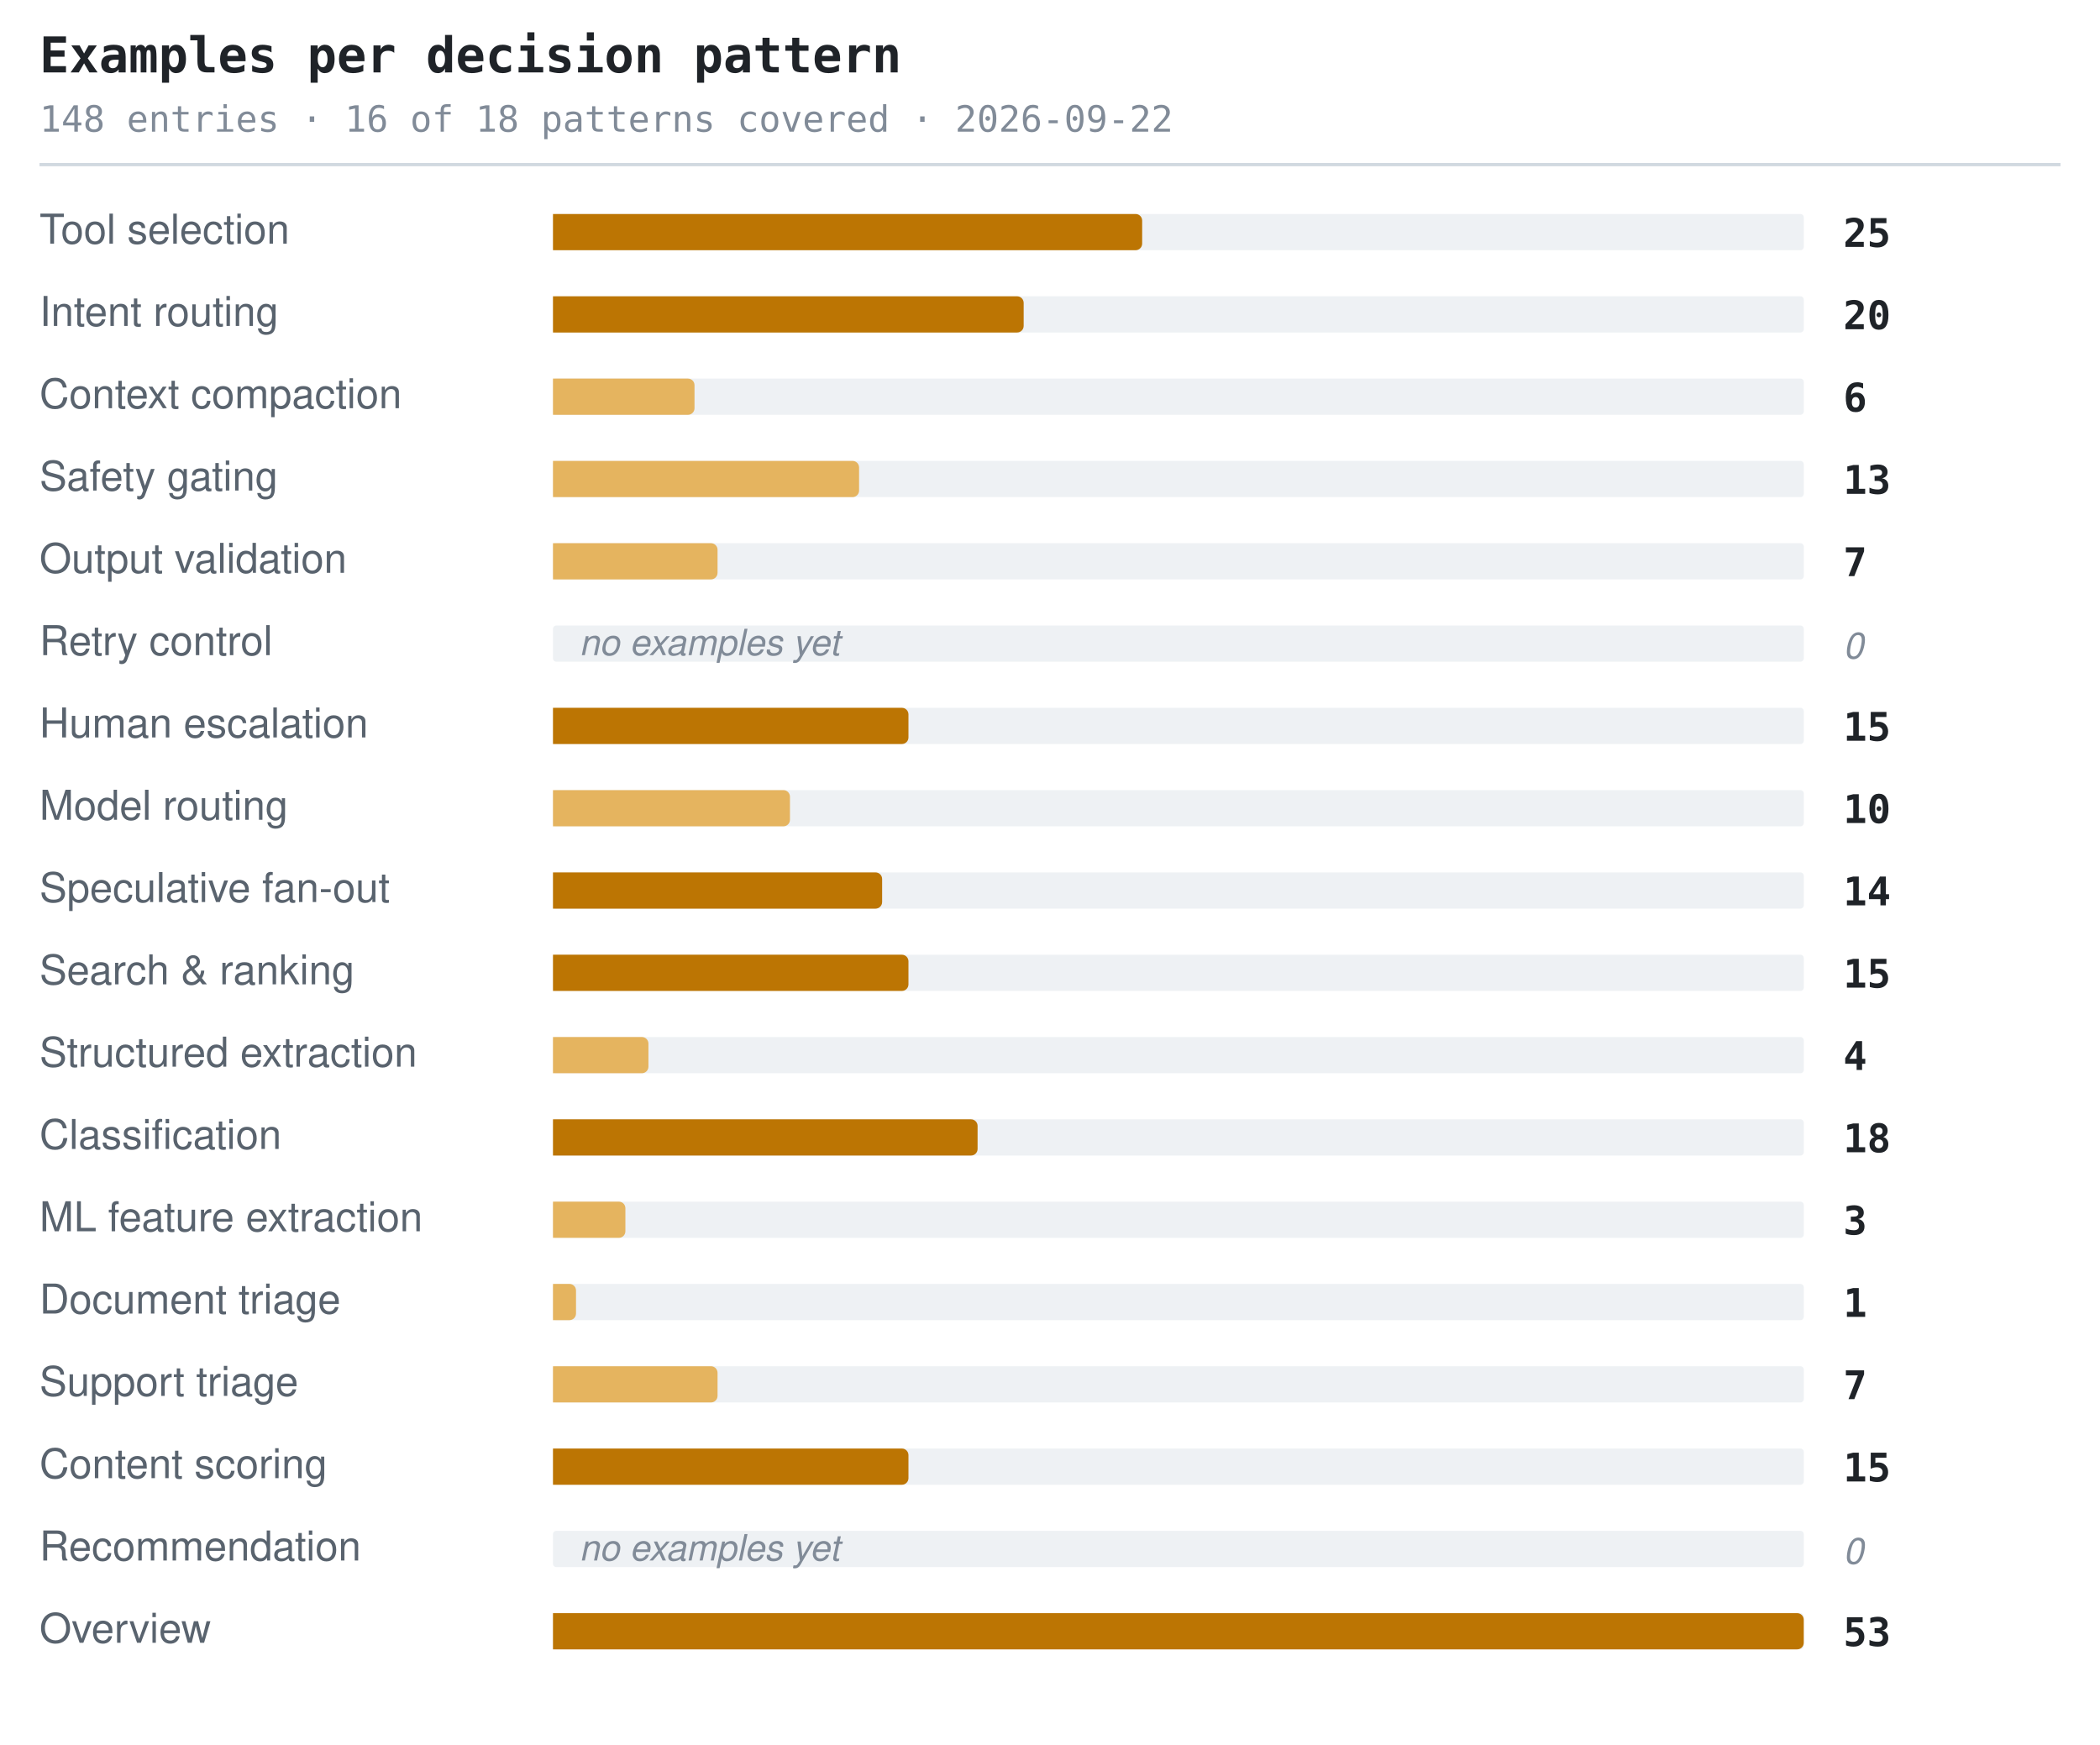
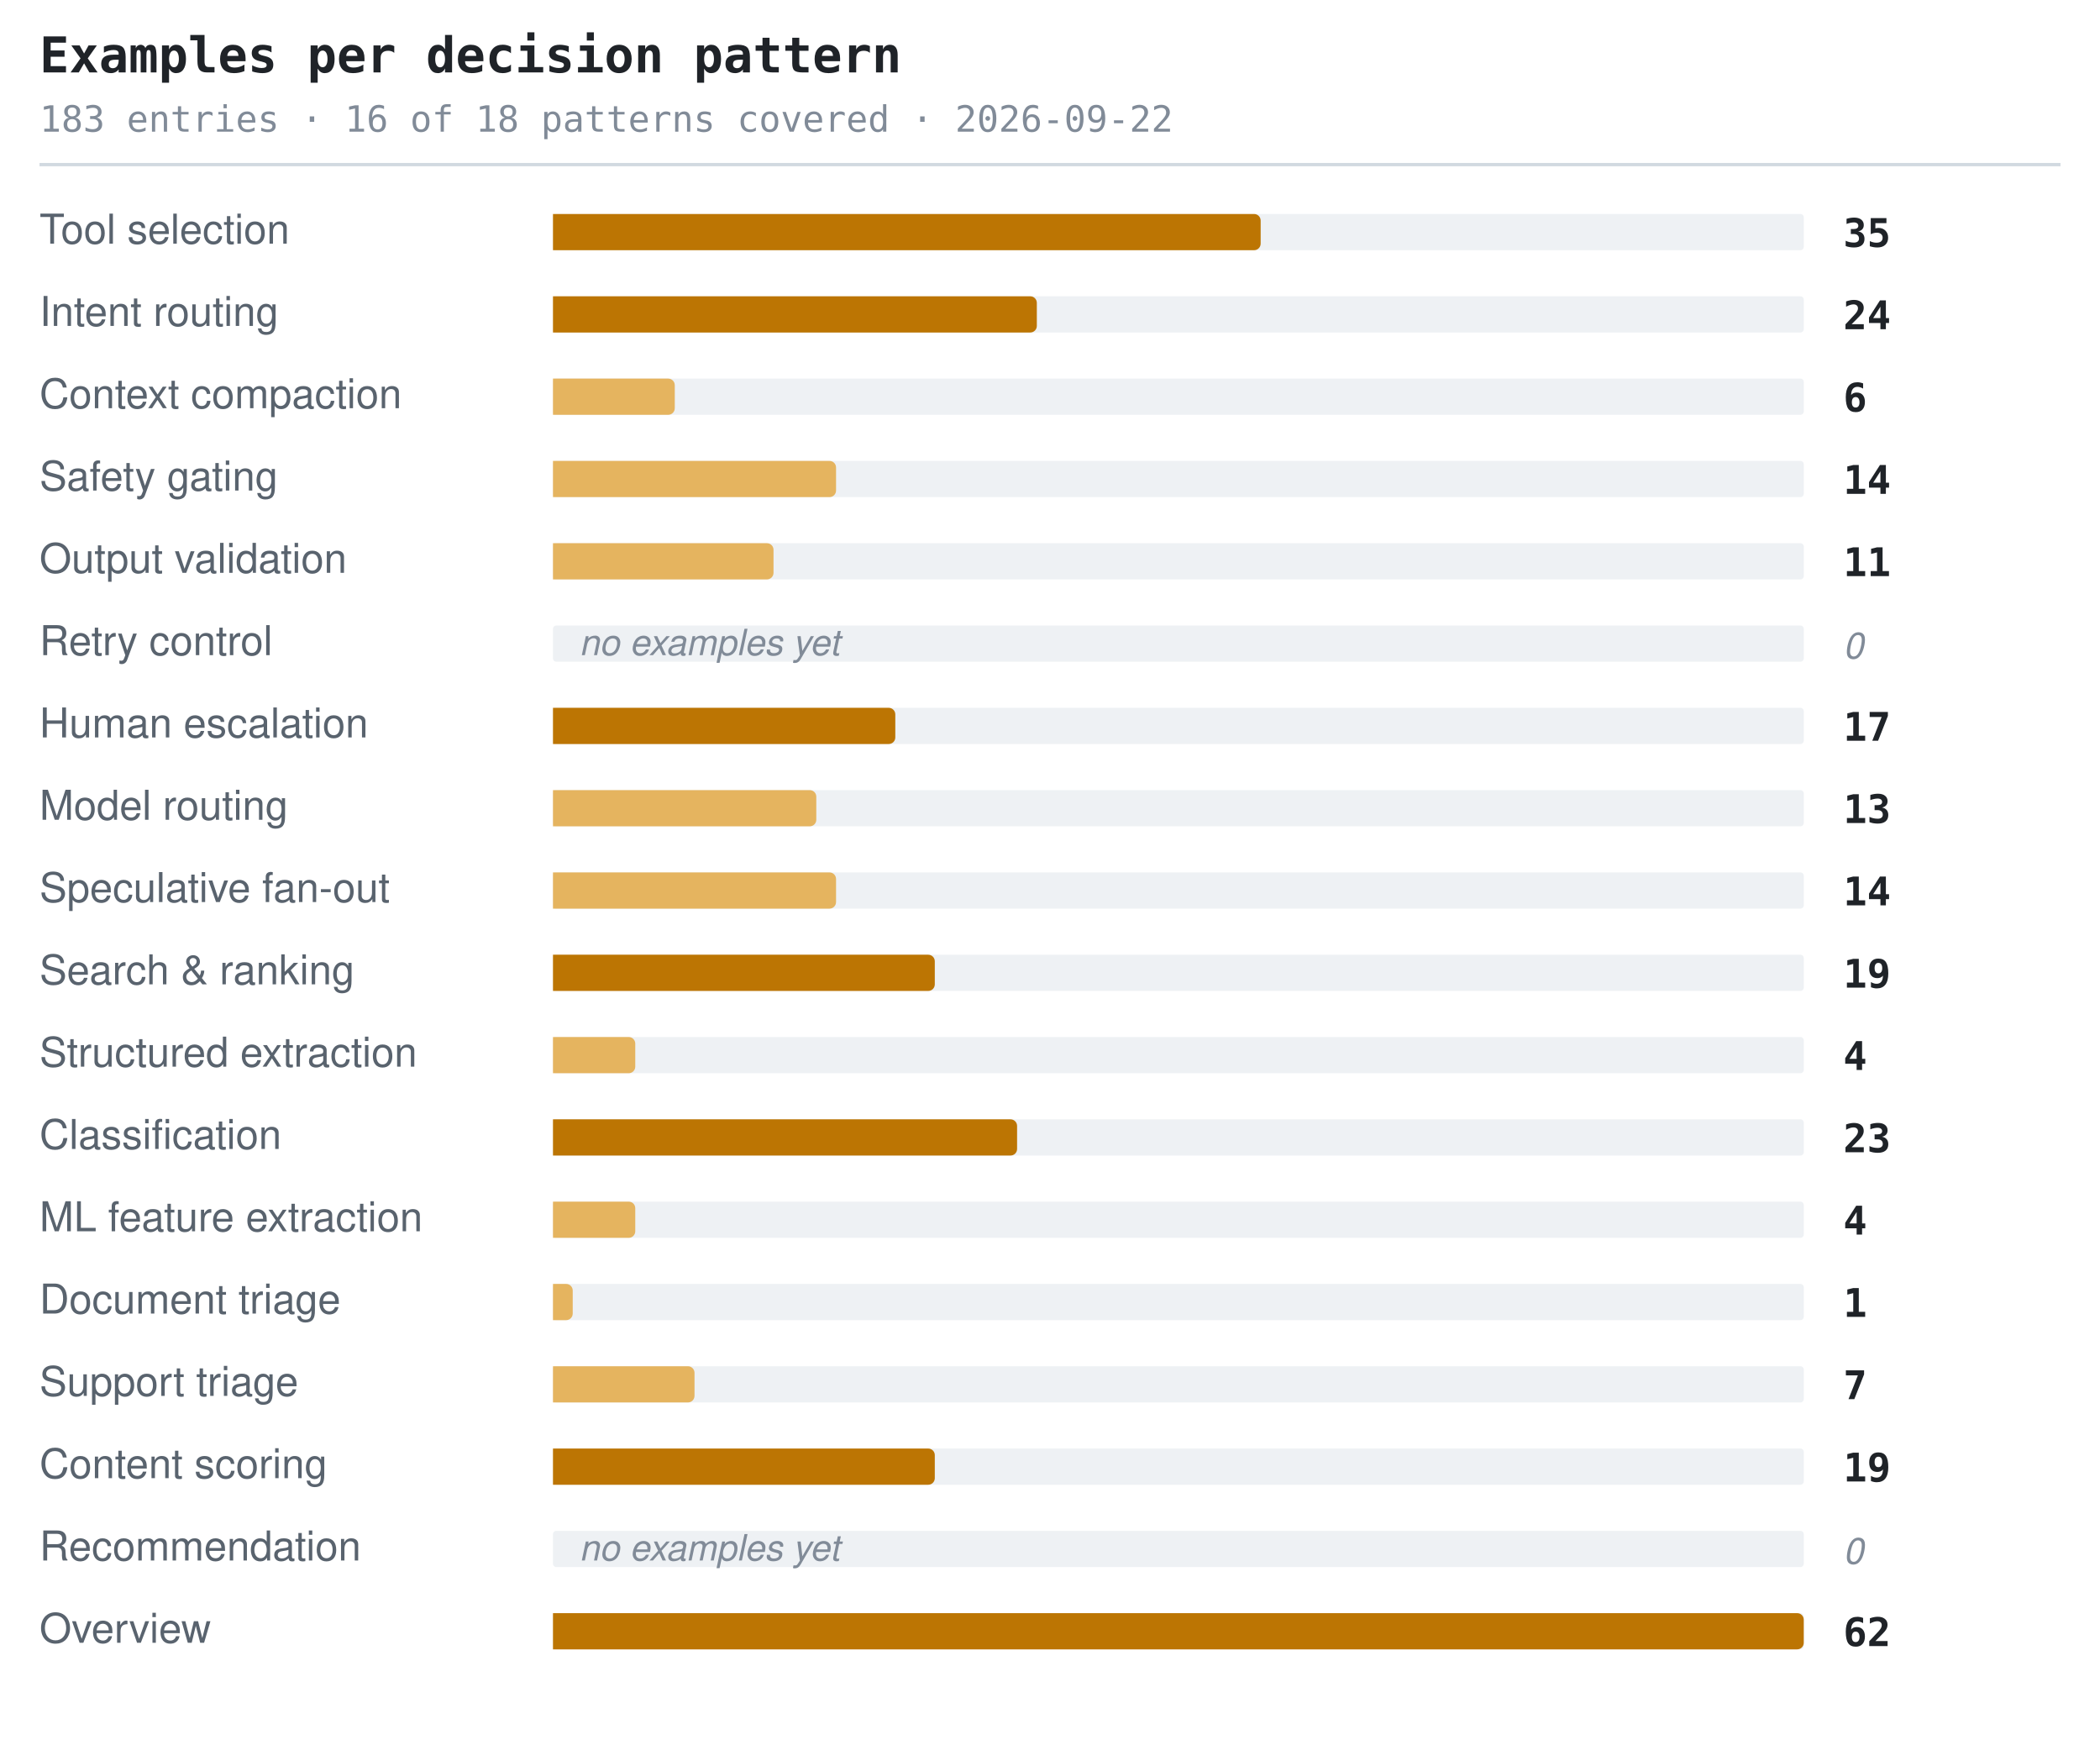
<svg xmlns="http://www.w3.org/2000/svg" width="638" height="530" viewBox="0 0 638 530" role="img" aria-label="Examples per decision pattern">
  <style>.t{font:600 15px ui-monospace,SFMono-Regular,'SF Mono',Menlo,Consolas,monospace;fill:#1f2328}.s{font:11px ui-monospace,SFMono-Regular,'SF Mono',Menlo,Consolas,monospace;fill:#818b98}.l{font:12.5px -apple-system,BlinkMacSystemFont,'Segoe UI',Helvetica,Arial,sans-serif;fill:#59636e}.n{font:600 12px ui-monospace,SFMono-Regular,'SF Mono',Menlo,Consolas,monospace;fill:#1f2328}.g{font:italic 11px -apple-system,BlinkMacSystemFont,'Segoe UI',Helvetica,Arial,sans-serif;fill:#818b98}</style>
  <text x="12" y="22" class="t">Examples per decision pattern</text>
-   <text x="12" y="40" class="s">148 entries · 16 of 18 patterns covered · 2026-09-22</text>
+   <text x="12" y="40" class="s">183 entries · 16 of 18 patterns covered · 2026-09-22</text>
  <line x1="12" y1="50" x2="626" y2="50" stroke="#d1d9e0" stroke-width="1" />
  <text x="12" y="74" class="l">Tool selection</text>
  <rect x="168" y="65" width="380" height="11" rx="1" fill="#eef1f4" />
-   <path d="M168 65h177a2 2 0 0 1 2 2v7a2 2 0 0 1-2 2h-177z" fill="#bc7503" />
-   <text x="560" y="75" class="n">25</text>
+   <path d="M168 65h213a2 2 0 0 1 2 2v7a2 2 0 0 1-2 2h-213z" fill="#bc7503" />
+   <text x="560" y="75" class="n">35</text>
  <text x="12" y="99" class="l">Intent routing</text>
  <rect x="168" y="90" width="380" height="11" rx="1" fill="#eef1f4" />
-   <path d="M168 90h141a2 2 0 0 1 2 2v7a2 2 0 0 1-2 2h-141z" fill="#bc7503" />
-   <text x="560" y="100" class="n">20</text>
+   <path d="M168 90h145a2 2 0 0 1 2 2v7a2 2 0 0 1-2 2h-145z" fill="#bc7503" />
+   <text x="560" y="100" class="n">24</text>
  <text x="12" y="124" class="l">Context compaction</text>
  <rect x="168" y="115" width="380" height="11" rx="1" fill="#eef1f4" />
-   <path d="M168 115h41a2 2 0 0 1 2 2v7a2 2 0 0 1-2 2h-41z" fill="#e5b45f" />
+   <path d="M168 115h35a2 2 0 0 1 2 2v7a2 2 0 0 1-2 2h-35z" fill="#e5b45f" />
  <text x="560" y="125" class="n">6</text>
  <text x="12" y="149" class="l">Safety gating</text>
  <rect x="168" y="140" width="380" height="11" rx="1" fill="#eef1f4" />
-   <path d="M168 140h91a2 2 0 0 1 2 2v7a2 2 0 0 1-2 2h-91z" fill="#e5b45f" />
-   <text x="560" y="150" class="n">13</text>
+   <path d="M168 140h84a2 2 0 0 1 2 2v7a2 2 0 0 1-2 2h-84z" fill="#e5b45f" />
+   <text x="560" y="150" class="n">14</text>
  <text x="12" y="174" class="l">Output validation</text>
  <rect x="168" y="165" width="380" height="11" rx="1" fill="#eef1f4" />
-   <path d="M168 165h48a2 2 0 0 1 2 2v7a2 2 0 0 1-2 2h-48z" fill="#e5b45f" />
-   <text x="560" y="175" class="n">7</text>
+   <path d="M168 165h65a2 2 0 0 1 2 2v7a2 2 0 0 1-2 2h-65z" fill="#e5b45f" />
+   <text x="560" y="175" class="n">11</text>
  <text x="12" y="199" class="l">Retry control</text>
  <rect x="168" y="190" width="380" height="11" rx="1" fill="#eef1f4" />
  <text x="176" y="199" class="g">no examples yet</text>
  <text x="560" y="200" class="g">0</text>
  <text x="12" y="224" class="l">Human escalation</text>
  <rect x="168" y="215" width="380" height="11" rx="1" fill="#eef1f4" />
-   <path d="M168 215h106a2 2 0 0 1 2 2v7a2 2 0 0 1-2 2h-106z" fill="#bc7503" />
-   <text x="560" y="225" class="n">15</text>
+   <path d="M168 215h102a2 2 0 0 1 2 2v7a2 2 0 0 1-2 2h-102z" fill="#bc7503" />
+   <text x="560" y="225" class="n">17</text>
  <text x="12" y="249" class="l">Model routing</text>
  <rect x="168" y="240" width="380" height="11" rx="1" fill="#eef1f4" />
-   <path d="M168 240h70a2 2 0 0 1 2 2v7a2 2 0 0 1-2 2h-70z" fill="#e5b45f" />
-   <text x="560" y="250" class="n">10</text>
+   <path d="M168 240h78a2 2 0 0 1 2 2v7a2 2 0 0 1-2 2h-78z" fill="#e5b45f" />
+   <text x="560" y="250" class="n">13</text>
  <text x="12" y="274" class="l">Speculative fan-out</text>
  <rect x="168" y="265" width="380" height="11" rx="1" fill="#eef1f4" />
-   <path d="M168 265h98a2 2 0 0 1 2 2v7a2 2 0 0 1-2 2h-98z" fill="#bc7503" />
+   <path d="M168 265h84a2 2 0 0 1 2 2v7a2 2 0 0 1-2 2h-84z" fill="#e5b45f" />
  <text x="560" y="275" class="n">14</text>
  <text x="12" y="299" class="l">Search &amp; ranking</text>
  <rect x="168" y="290" width="380" height="11" rx="1" fill="#eef1f4" />
-   <path d="M168 290h106a2 2 0 0 1 2 2v7a2 2 0 0 1-2 2h-106z" fill="#bc7503" />
-   <text x="560" y="300" class="n">15</text>
+   <path d="M168 290h114a2 2 0 0 1 2 2v7a2 2 0 0 1-2 2h-114z" fill="#bc7503" />
+   <text x="560" y="300" class="n">19</text>
  <text x="12" y="324" class="l">Structured extraction</text>
  <rect x="168" y="315" width="380" height="11" rx="1" fill="#eef1f4" />
-   <path d="M168 315h27a2 2 0 0 1 2 2v7a2 2 0 0 1-2 2h-27z" fill="#e5b45f" />
+   <path d="M168 315h23a2 2 0 0 1 2 2v7a2 2 0 0 1-2 2h-23z" fill="#e5b45f" />
  <text x="560" y="325" class="n">4</text>
  <text x="12" y="349" class="l">Classification</text>
  <rect x="168" y="340" width="380" height="11" rx="1" fill="#eef1f4" />
-   <path d="M168 340h127a2 2 0 0 1 2 2v7a2 2 0 0 1-2 2h-127z" fill="#bc7503" />
-   <text x="560" y="350" class="n">18</text>
+   <path d="M168 340h139a2 2 0 0 1 2 2v7a2 2 0 0 1-2 2h-139z" fill="#bc7503" />
+   <text x="560" y="350" class="n">23</text>
  <text x="12" y="374" class="l">ML feature extraction</text>
  <rect x="168" y="365" width="380" height="11" rx="1" fill="#eef1f4" />
-   <path d="M168 365h20a2 2 0 0 1 2 2v7a2 2 0 0 1-2 2h-20z" fill="#e5b45f" />
-   <text x="560" y="375" class="n">3</text>
+   <path d="M168 365h23a2 2 0 0 1 2 2v7a2 2 0 0 1-2 2h-23z" fill="#e5b45f" />
+   <text x="560" y="375" class="n">4</text>
  <text x="12" y="399" class="l">Document triage</text>
  <rect x="168" y="390" width="380" height="11" rx="1" fill="#eef1f4" />
-   <path d="M168 390h5a2 2 0 0 1 2 2v7a2 2 0 0 1-2 2h-5z" fill="#e5b45f" />
+   <path d="M168 390h4a2 2 0 0 1 2 2v7a2 2 0 0 1-2 2h-4z" fill="#e5b45f" />
  <text x="560" y="400" class="n">1</text>
  <text x="12" y="424" class="l">Support triage</text>
  <rect x="168" y="415" width="380" height="11" rx="1" fill="#eef1f4" />
-   <path d="M168 415h48a2 2 0 0 1 2 2v7a2 2 0 0 1-2 2h-48z" fill="#e5b45f" />
+   <path d="M168 415h41a2 2 0 0 1 2 2v7a2 2 0 0 1-2 2h-41z" fill="#e5b45f" />
  <text x="560" y="425" class="n">7</text>
  <text x="12" y="449" class="l">Content scoring</text>
  <rect x="168" y="440" width="380" height="11" rx="1" fill="#eef1f4" />
-   <path d="M168 440h106a2 2 0 0 1 2 2v7a2 2 0 0 1-2 2h-106z" fill="#bc7503" />
-   <text x="560" y="450" class="n">15</text>
+   <path d="M168 440h114a2 2 0 0 1 2 2v7a2 2 0 0 1-2 2h-114z" fill="#bc7503" />
+   <text x="560" y="450" class="n">19</text>
  <text x="12" y="474" class="l">Recommendation</text>
  <rect x="168" y="465" width="380" height="11" rx="1" fill="#eef1f4" />
  <text x="176" y="474" class="g">no examples yet</text>
  <text x="560" y="475" class="g">0</text>
  <text x="12" y="499" class="l">Overview</text>
  <rect x="168" y="490" width="380" height="11" rx="1" fill="#eef1f4" />
  <path d="M168 490h378a2 2 0 0 1 2 2v7a2 2 0 0 1-2 2h-378z" fill="#bc7503" />
-   <text x="560" y="500" class="n">53</text>
+   <text x="560" y="500" class="n">62</text>
</svg>
